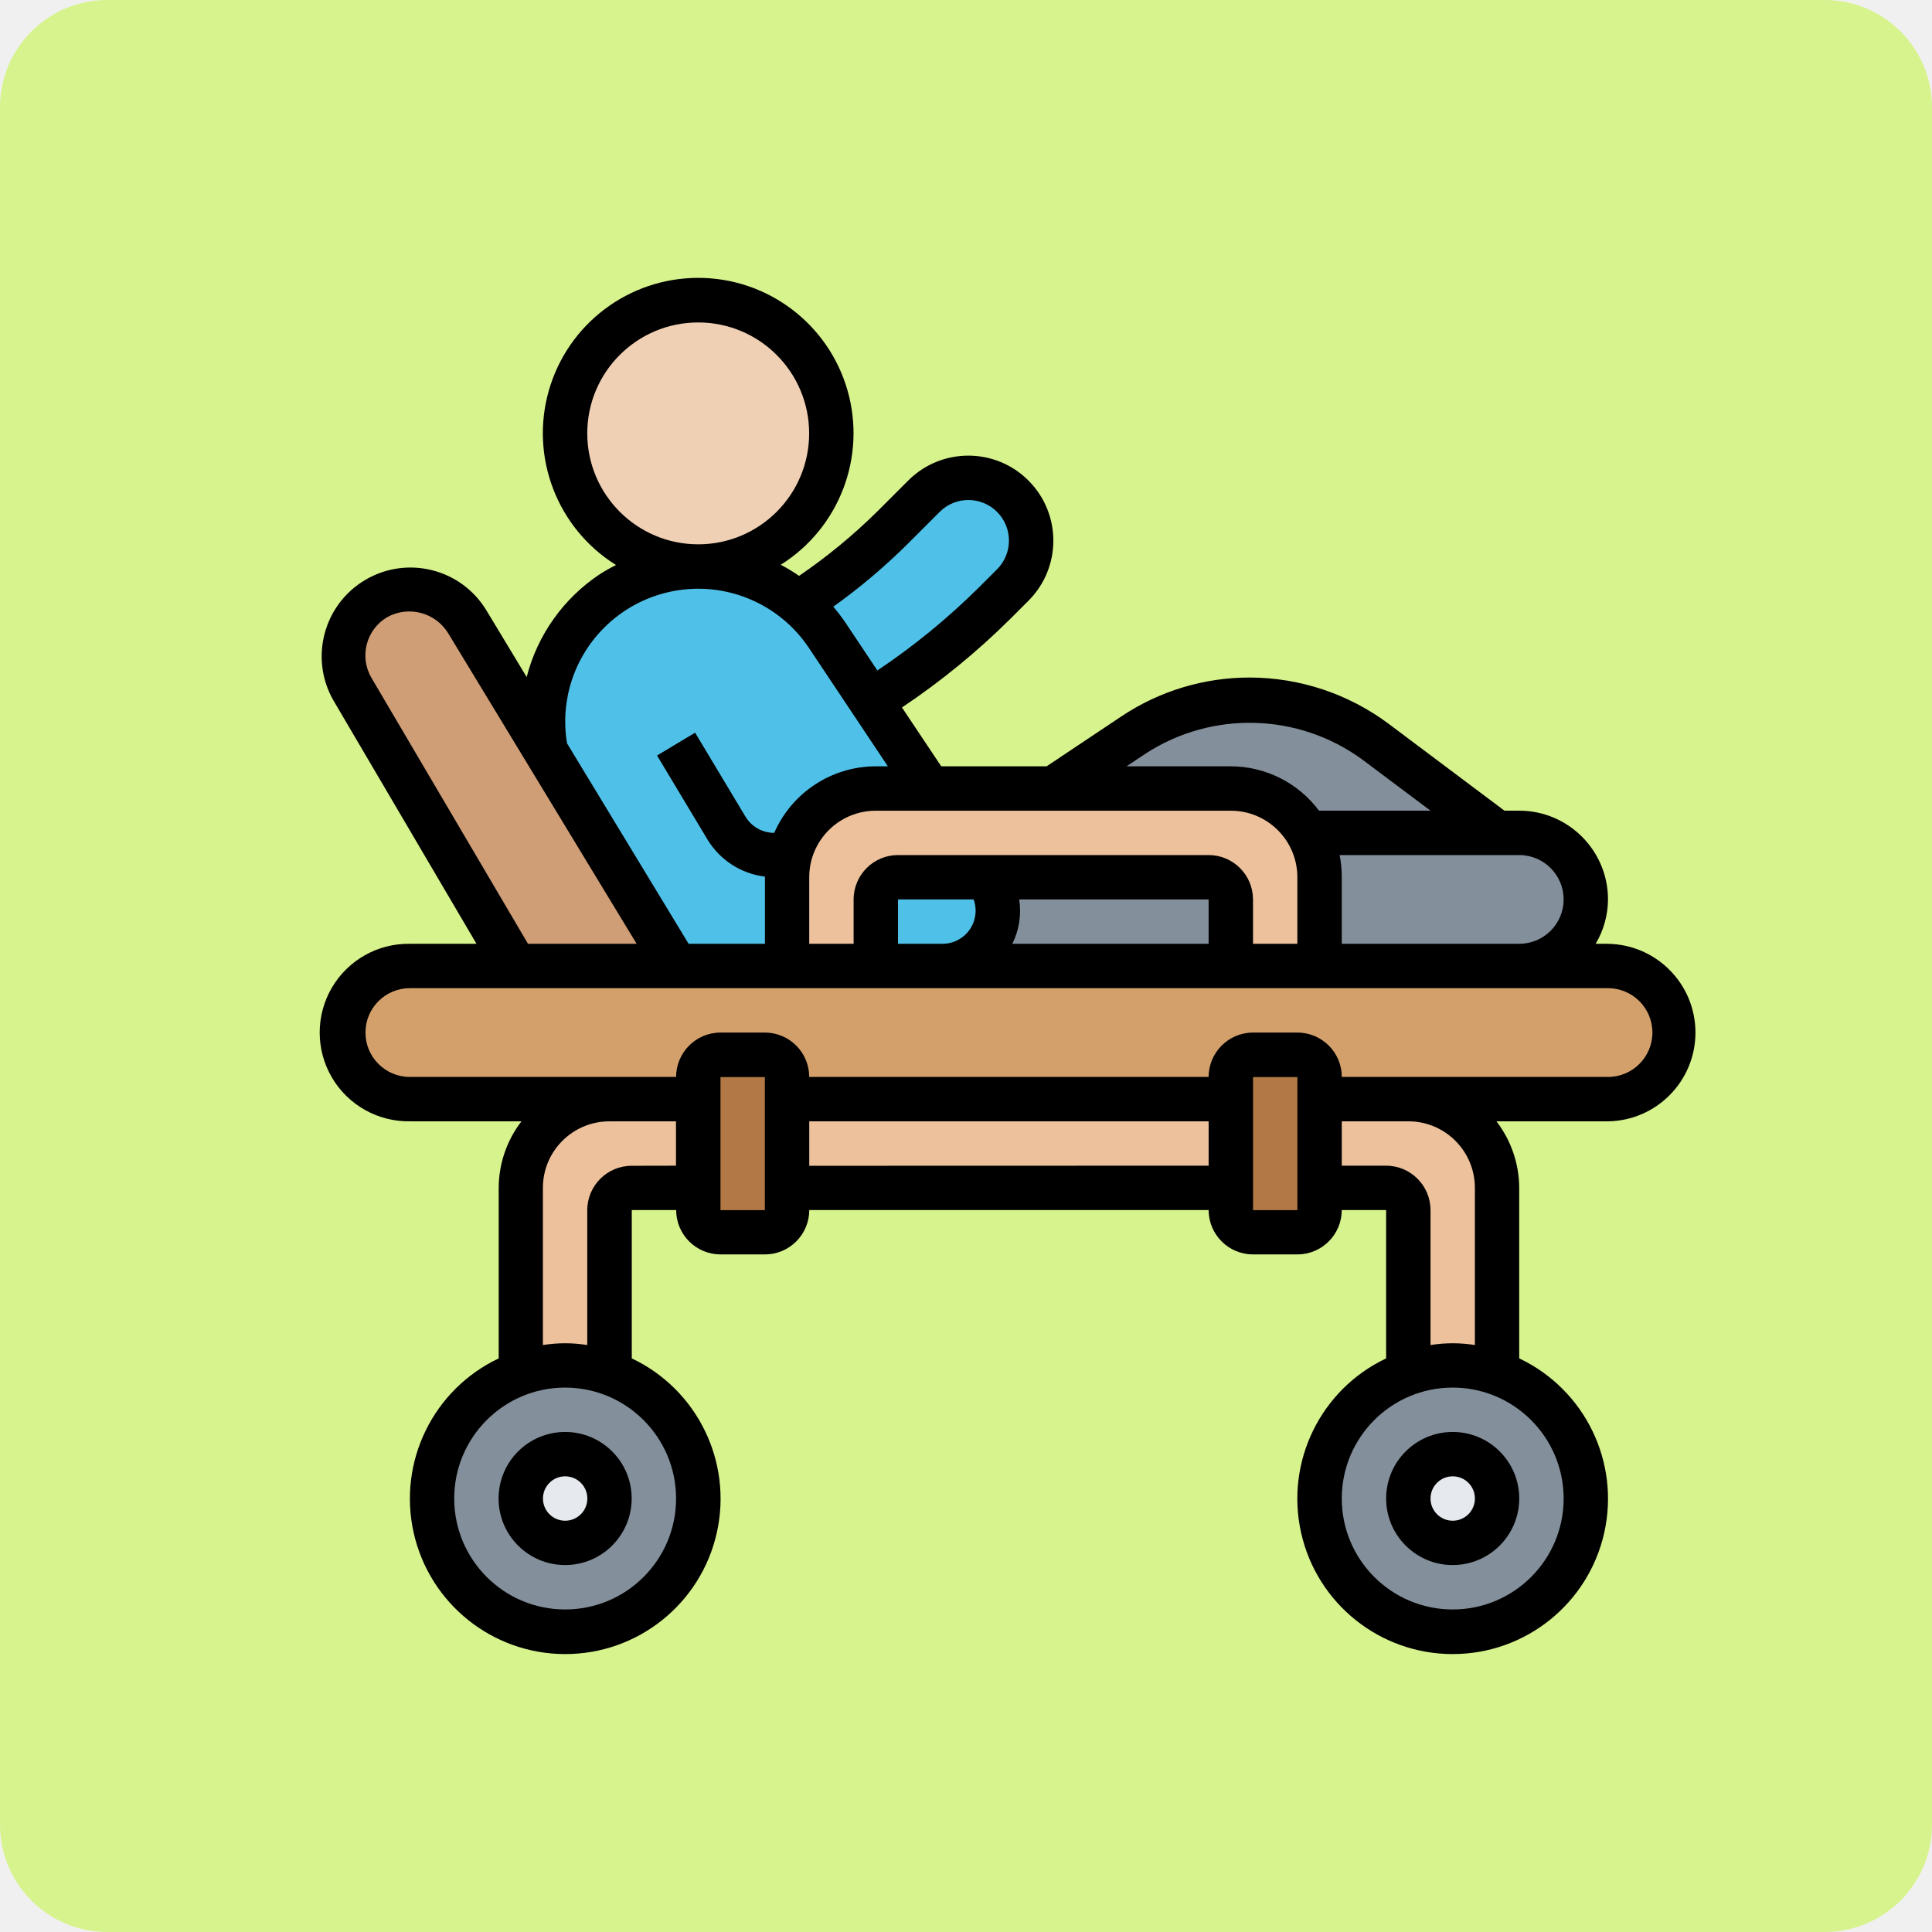
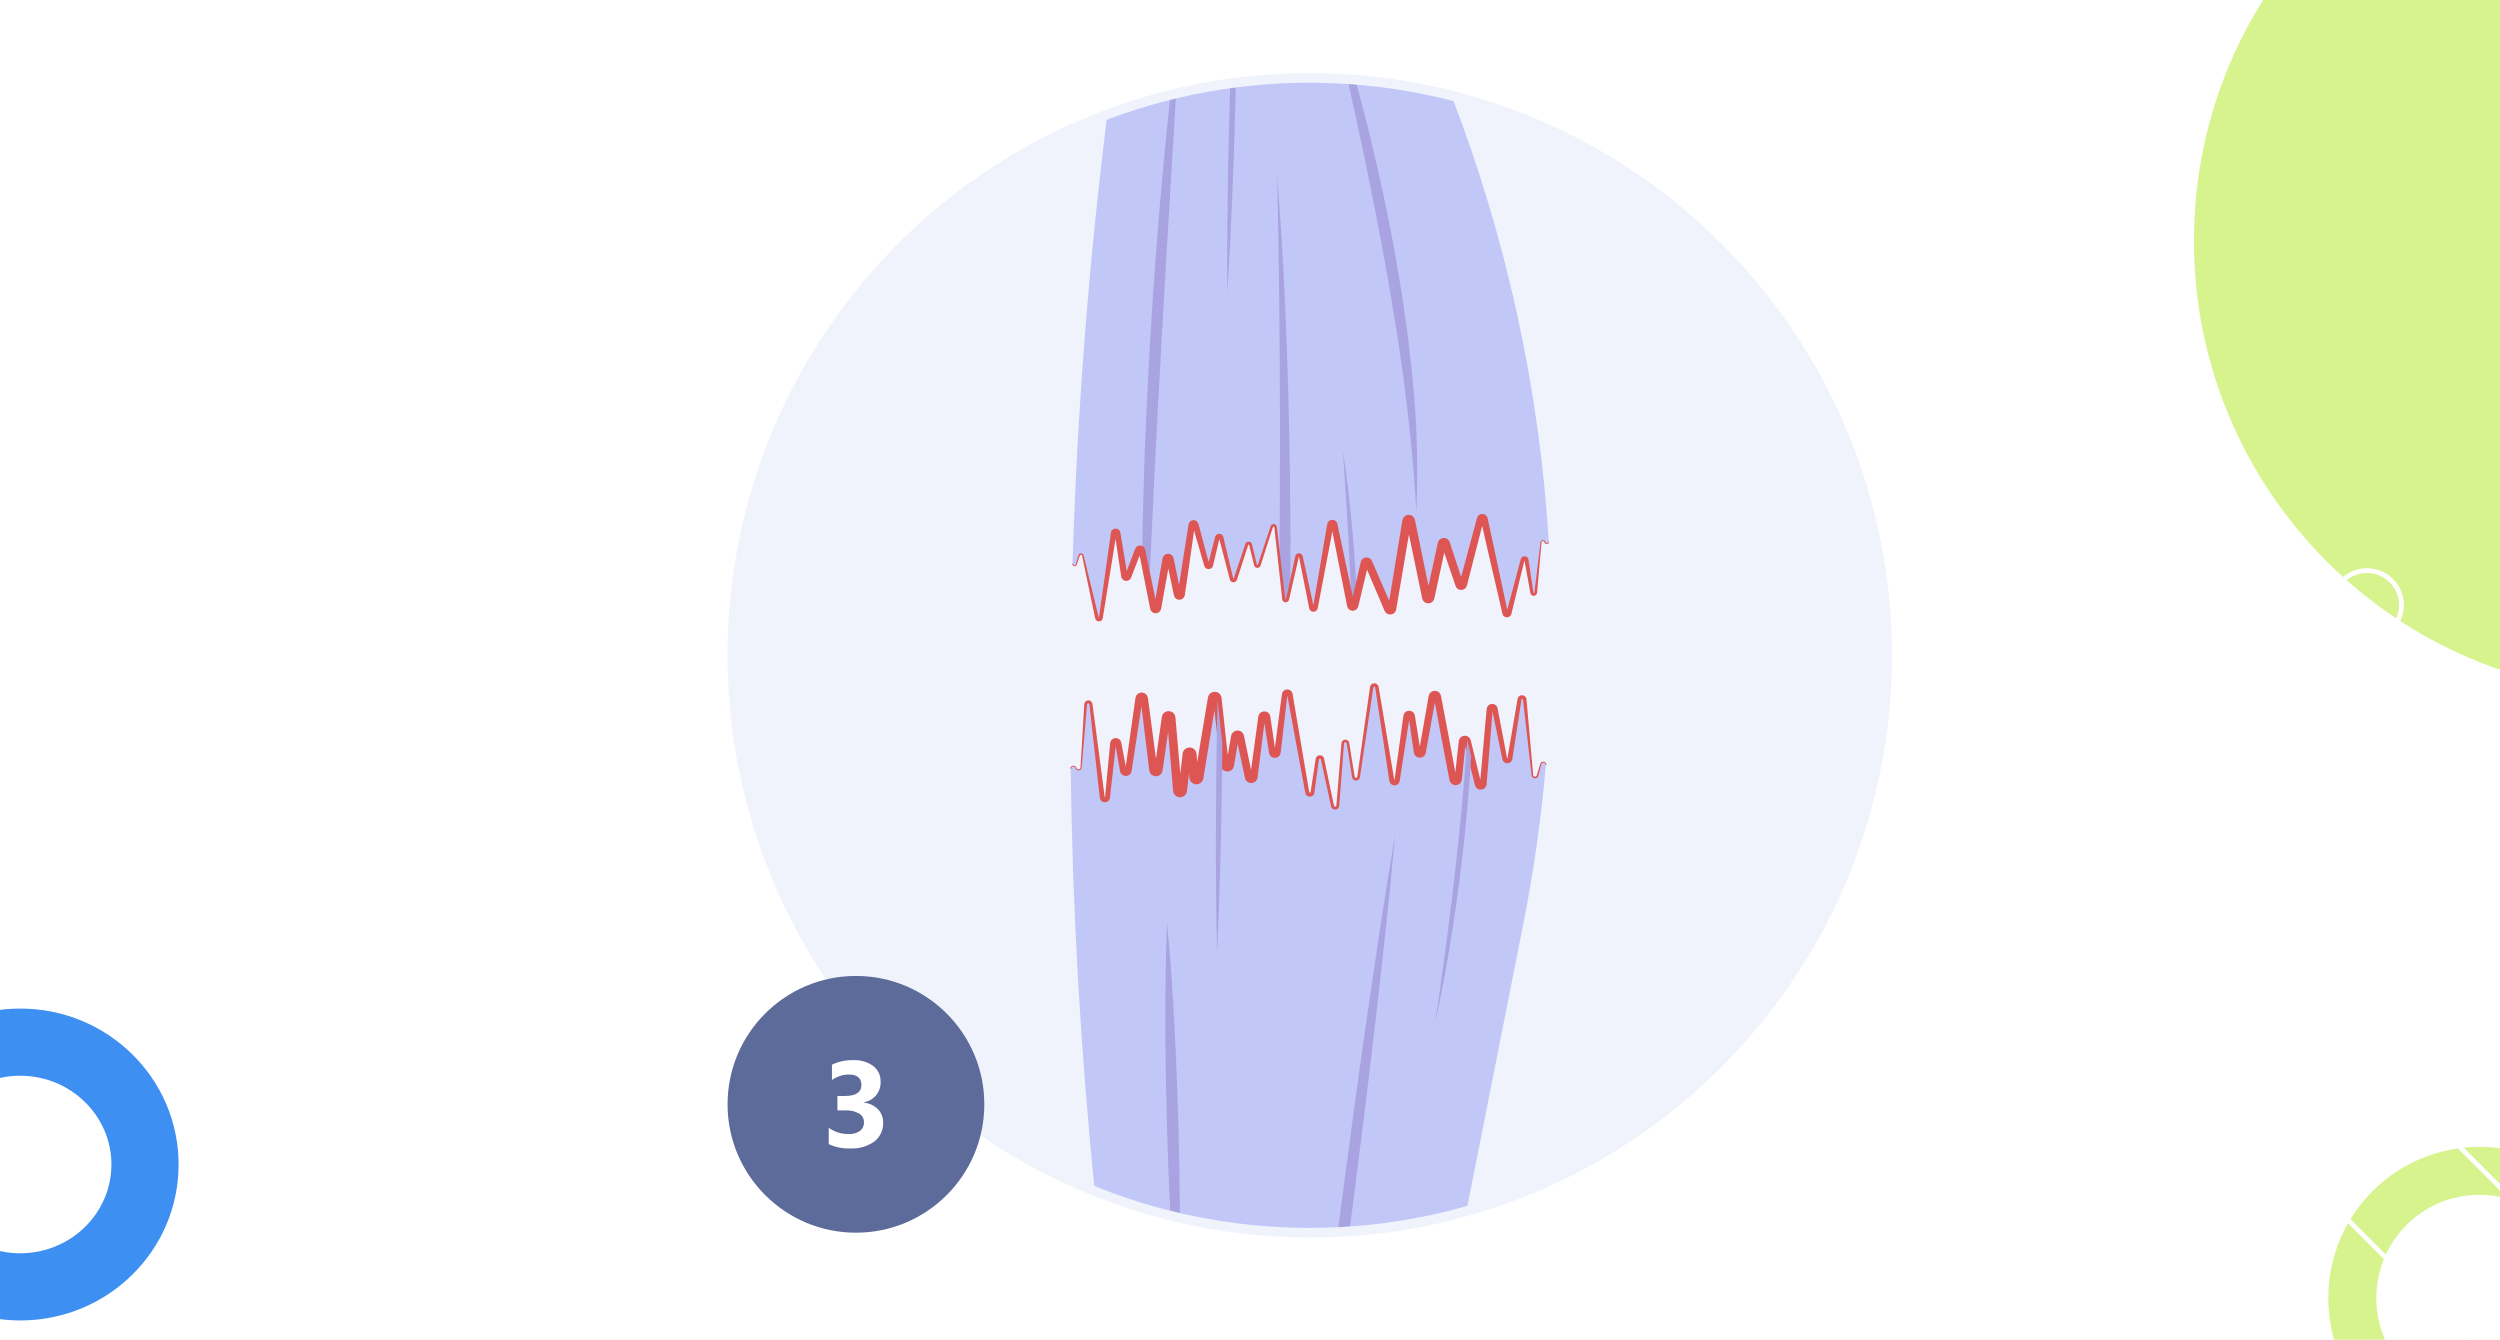
- <svg xmlns="http://www.w3.org/2000/svg" width="90" height="90" viewBox="0 0 90 90">
-   <g id="_16" data-name="16" transform="translate(-598.051 -940)">
-     <g id="Grupo_1103457" data-name="Grupo 1103457" transform="translate(-420.949 -5824)">
-       <rect id="Rectángulo_401800" data-name="Rectángulo 401800" width="90" height="90" rx="5" transform="translate(1019 6764)" fill="#d7f38d" />
-     </g>
-     <g id="stretcher_2167146" transform="translate(612.008 951.957)">
-       <g id="Grupo_1103469" data-name="Grupo 1103469" transform="translate(29.942 20.639)">
-         <path id="Trazado_883942" data-name="Trazado 883942" d="M54.673,26.2H45.846a4.114,4.114,0,0,0-3.576-2.067H34l3.742-2.5A9.75,9.75,0,0,1,49,21.954Z" transform="translate(-28.832 -20)" fill="#838f9b" />
-         <path id="Trazado_883943" data-name="Trazado 883943" d="M31.584,29.55A2.611,2.611,0,0,0,31.067,28H41.4a1.037,1.037,0,0,1,1.034,1.034v3.1H29a2.576,2.576,0,0,0,2.584-2.584Z" transform="translate(-29 -19.731)" fill="#838f9b" />
-         <path id="Trazado_883944" data-name="Trazado 883944" d="M57.512,26.91A3.1,3.1,0,0,1,55.321,32.2h-9.3V28.067A4.124,4.124,0,0,0,45.46,26h9.861A3.094,3.094,0,0,1,57.512,26.91Z" transform="translate(-28.446 -19.798)" fill="#838f9b" />
+ <svg xmlns="http://www.w3.org/2000/svg" width="521" height="279.184" viewBox="0 0 521 279.184">
+   <defs>
+     <clipPath id="clip-path">
+       <rect id="Rectángulo_402151" data-name="Rectángulo 402151" width="521" height="279.184" transform="translate(855.414 974.788)" fill="#d2e1f1" stroke="#707070" stroke-width="1" />
+     </clipPath>
+     <clipPath id="clip-path-2">
+       <rect id="Rectángulo_402440" data-name="Rectángulo 402440" width="142.885" height="142.885" fill="none" />
+     </clipPath>
+     <clipPath id="clip-path-3">
+       <rect id="Rectángulo_402442" data-name="Rectángulo 402442" width="16.097" height="16.097" fill="none" />
+     </clipPath>
+     <clipPath id="clip-path-4">
+       <rect id="Rectángulo_404490" data-name="Rectángulo 404490" width="242.663" height="242.663" fill="none" />
+     </clipPath>
+   </defs>
+   <g id="Grupo_1104021" data-name="Grupo 1104021" transform="translate(675.376 11507.163)">
+     <g id="Grupo_1104005" data-name="Grupo 1104005" transform="translate(-1530.79 -12481.951)">
+       <path id="Trazado_884941" data-name="Trazado 884941" d="M0,0H521V279.184H0Z" transform="translate(855.414 974.788)" fill="#fff" />
+       <g id="Enmascarar_grupo_1099693" data-name="Enmascarar grupo 1099693" clip-path="url(#clip-path)">
+         <g id="Elipse_11618" data-name="Elipse 11618" transform="translate(1340.633 1213.788)" fill="none" stroke="#d7f38d" stroke-width="10">
+           <circle cx="31.5" cy="31.5" r="31.5" stroke="none" />
+           <circle cx="31.5" cy="31.5" r="26.5" fill="none" />
+         </g>
+         <circle id="Elipse_11635" data-name="Elipse 11635" cx="94.5" cy="94.5" r="94.5" transform="translate(1312.633 930.472)" fill="#d7f38d" />
+         <g id="Trazado_884972" data-name="Trazado 884972" transform="translate(826.633 1184.972)" fill="none">
+           <path d="M33,0C51.225,0,66,14.551,66,32.5S51.225,65,33,65,0,50.449,0,32.5,14.775,0,33,0Z" stroke="none" />
+           <path d="M 33 14 C 22.523 14 14 22.299 14 32.5 C 14 42.701 22.523 51 33 51 C 43.477 51 52 42.701 52 32.5 C 52 22.299 43.477 14 33 14 M 33 0 C 51.225 0 66 14.551 66 32.5 C 66 50.449 51.225 65 33 65 C 14.775 65 0 50.449 0 32.5 C 0 14.551 14.775 0 33 0 Z" stroke="none" fill="#3e8ff2" />
+         </g>
+         <g id="Grupo_1101113" data-name="Grupo 1101113" transform="translate(1294.747 1159.788)">
+           <g id="Grupo_1101112" data-name="Grupo 1101112" clip-path="url(#clip-path-2)">
+             <path id="Trazado_875944" data-name="Trazado 875944" d="M138.375,138.375h0a13.606,13.606,0,0,1-19.243,0L4.485,23.729A13.608,13.608,0,0,1,23.729,4.485L138.375,119.132A13.606,13.606,0,0,1,138.375,138.375Z" transform="translate(0.012 0.012)" fill="none" stroke="#fff" stroke-miterlimit="10" stroke-width="1" />
+           </g>
+         </g>
+         <g id="Grupo_1101117" data-name="Grupo 1101117" transform="translate(1340.633 1092.862)">
+           <g id="Grupo_1101116" data-name="Grupo 1101116" clip-path="url(#clip-path-3)">
+             <circle id="Elipse_11620" data-name="Elipse 11620" cx="7.207" cy="7.207" r="7.207" transform="translate(0.841 0.842)" fill="none" stroke="#fff" stroke-miterlimit="10" stroke-width="1" />
+           </g>
+         </g>
      </g>
-       <path id="Trazado_883945" data-name="Trazado 883945" d="M31.168,28A2.581,2.581,0,0,1,29.1,32.135H26v-3.1A1.037,1.037,0,0,1,27.034,28Z" transform="translate(0.841 0.908)" fill="#4fc1e9" />
-       <path id="Trazado_883946" data-name="Trazado 883946" d="M33.352,12.925a2.926,2.926,0,0,1-.858,2.067l-.827.827A32.711,32.711,0,0,1,25.9,20.409L23.873,17.36a7.138,7.138,0,0,0-1.333-1.5,27.673,27.673,0,0,0,4.383-3.566l1.437-1.437a2.924,2.924,0,0,1,4.993,2.067Z" transform="translate(0.725 0.303)" fill="#4fc1e9" />
-       <path id="Trazado_883947" data-name="Trazado 883947" d="M22.5,27.437a3.78,3.78,0,0,0-.134,1.034v4.135H17.2L11.114,22.579l-.01-.093a7.022,7.022,0,0,1,.041-2.667,7.153,7.153,0,0,1,3.08-4.61A7.28,7.28,0,0,1,18.236,14a7.191,7.191,0,0,1,4.682,1.726h.01a7.138,7.138,0,0,1,1.333,1.5l2.026,3.049L29,24.336H26.5a4.126,4.126,0,0,0-4,3.1Z" transform="translate(0.336 0.437)" fill="#4fc1e9" />
-       <ellipse id="Elipse_11912" data-name="Elipse 11912" cx="6.5" cy="6" rx="6.5" ry="6" transform="translate(12.043 2.043)" fill="#f0d0b4" />
-       <path id="Trazado_883948" data-name="Trazado 883948" d="M46.807,28.135v4.135H42.673v-3.1a1.037,1.037,0,0,0-1.034-1.034H27.168a1.037,1.037,0,0,0-1.034,1.034v3.1H22V28.135a3.78,3.78,0,0,1,.134-1.034,4.126,4.126,0,0,1,4-3.1H42.673a4.145,4.145,0,0,1,4.135,4.135Z" transform="translate(0.707 0.774)" fill="#ecc19c" />
-       <path id="Trazado_883949" data-name="Trazado 883949" d="M63.109,32.91A3.1,3.1,0,0,1,60.918,38.2H47.48V37.168a1.037,1.037,0,0,0-1.034-1.034H44.379a1.037,1.037,0,0,0-1.034,1.034V38.2H22.673V37.168a1.037,1.037,0,0,0-1.034-1.034H19.572a1.037,1.037,0,0,0-1.034,1.034V38.2H5.1a3.1,3.1,0,0,1,0-6.2H60.918A3.093,3.093,0,0,1,63.109,32.91Z" transform="translate(0.034 1.043)" fill="#d3a06c" />
-       <path id="Trazado_883950" data-name="Trazado 883950" d="M11.416,22.546,17.5,32.572H10.011l-7.587-12.9A3.1,3.1,0,1,1,7.768,16.53Z" transform="translate(0.034 0.471)" fill="#cf9e76" />
-       <path id="Trazado_883951" data-name="Trazado 883951" d="M22.135,42.2v1.034A1.037,1.037,0,0,1,21.1,44.269H19.034A1.037,1.037,0,0,1,18,43.236v-6.2A1.037,1.037,0,0,1,19.034,36H21.1a1.037,1.037,0,0,1,1.034,1.034V42.2Z" transform="translate(0.572 1.178)" fill="#b27946" />
-       <path id="Trazado_883952" data-name="Trazado 883952" d="M46.135,42.2v1.034A1.037,1.037,0,0,1,45.1,44.269H43.034A1.037,1.037,0,0,1,42,43.236v-6.2A1.037,1.037,0,0,1,43.034,36H45.1a1.037,1.037,0,0,1,1.034,1.034V42.2Z" transform="translate(1.379 1.178)" fill="#b27946" />
-       <path id="Trazado_883953" data-name="Trazado 883953" d="M22,38H42.673v4.135H22Z" transform="translate(0.707 1.245)" fill="#ecc19c" />
-       <path id="Trazado_883954" data-name="Trazado 883954" d="M18.269,38v4.135h-3.1a1.037,1.037,0,0,0-1.034,1.034v7.6a6.087,6.087,0,0,0-4.135,0V42.135A4.133,4.133,0,0,1,14.135,38Z" transform="translate(0.303 1.245)" fill="#ecc19c" />
-       <path id="Trazado_883955" data-name="Trazado 883955" d="M54.269,42.135v8.631a6.087,6.087,0,0,0-4.135,0v-7.6A1.037,1.037,0,0,0,49.1,42.135H46V38h4.135A4.133,4.133,0,0,1,54.269,42.135Z" transform="translate(1.514 1.245)" fill="#ecc19c" />
-       <path id="Trazado_883956" data-name="Trazado 883956" d="M14.269,50.362a6.2,6.2,0,1,1-4.135,0,6.087,6.087,0,0,1,4.135,0Z" transform="translate(0.168 1.649)" fill="#838f9b" />
-       <path id="Trazado_883957" data-name="Trazado 883957" d="M54.269,50.362a6.2,6.2,0,1,1-4.135,0,6.087,6.087,0,0,1,4.135,0Z" transform="translate(1.514 1.649)" fill="#838f9b" />
-       <circle id="Elipse_11913" data-name="Elipse 11913" cx="2" cy="2" r="2" transform="translate(10.043 56.043)" fill="#e6e9ed" />
-       <circle id="Elipse_11914" data-name="Elipse 11914" cx="2" cy="2" r="2" transform="translate(52.043 56.043)" fill="#e6e9ed" />
-       <path id="Trazado_883958" data-name="Trazado 883958" d="M60.951,32.009h-.576a4.092,4.092,0,0,0,.575-2.067,4.139,4.139,0,0,0-4.135-4.135h-.689l-5.393-4.045a10.851,10.851,0,0,0-6.472-2.157,10.735,10.735,0,0,0-5.981,1.811L34.8,23.74H29.889L28.06,21a34.058,34.058,0,0,0,5.066-4.146l.826-.826a3.957,3.957,0,0,0-5.6-5.6l-1.441,1.441a26.376,26.376,0,0,1-3.643,3,8.151,8.151,0,0,0-.854-.517,7.236,7.236,0,1,0-7.674.012,8.085,8.085,0,0,0-.754.426,8.206,8.206,0,0,0-3.409,4.792L8.7,16.474a4.135,4.135,0,0,0-7.128,4.192L8.24,32.009H5.135a4.135,4.135,0,1,0,0,8.269h5.2a5.115,5.115,0,0,0-1.061,3.1v7.944a7.236,7.236,0,1,0,6.2,0v-6.91h2.067a2.069,2.069,0,0,0,2.067,2.067h2.067a2.069,2.069,0,0,0,2.067-2.067H42.346a2.069,2.069,0,0,0,2.067,2.067H46.48a2.069,2.069,0,0,0,2.067-2.067h2.067v6.91a7.236,7.236,0,1,0,6.2,0V43.379a5.115,5.115,0,0,0-1.061-3.1h5.2a4.135,4.135,0,0,0,0-8.269Zm-2.068-2.067a2.069,2.069,0,0,1-2.067,2.067H48.548v-3.1a5.163,5.163,0,0,0-.1-1.034h8.373A2.069,2.069,0,0,1,58.883,29.942Zm-27.484,0a1.543,1.543,0,0,1-1.458,2.067H27.875V29.942Zm2.118,0h8.828v2.067H33.2a3.432,3.432,0,0,0,.321-2.067Zm8.828-2.067H27.875a2.069,2.069,0,0,0-2.067,2.067v2.067H23.74v-3.1a3.1,3.1,0,0,1,3.1-3.1H43.379a3.1,3.1,0,0,1,3.1,3.1v3.1H44.413V29.942A2.069,2.069,0,0,0,42.346,27.875Zm-2.917-4.738a8.9,8.9,0,0,1,10.065.28l3.189,2.391H47.488A5.147,5.147,0,0,0,43.38,23.74H38.524ZM28.376,13.33l1.441-1.441a1.89,1.89,0,0,1,2.673,2.673l-.826.826a31.888,31.888,0,0,1-4.75,3.888l-1.46-2.189a8.213,8.213,0,0,0-.593-.781A28.237,28.237,0,0,0,28.376,13.33ZM13.4,8.236A5.168,5.168,0,1,1,18.571,13.4,5.174,5.174,0,0,1,13.4,8.236Zm-.911,12.221a6.2,6.2,0,0,1,11.242-2.223l3.672,5.507h-.564a5.171,5.171,0,0,0-4.73,3.1H22.1a1.557,1.557,0,0,1-1.329-.754l-2.347-3.913-1.773,1.064L19,27.151a3.642,3.642,0,0,0,2.677,1.728c0,.01,0,.02,0,.029v3.1H18.121l-5.665-9.34a6.152,6.152,0,0,1,.036-2.213Zm-9.142-.837a2.069,2.069,0,0,1,.736-2.829,2.125,2.125,0,0,1,2.835.746L15.7,32.009H10.639ZM17.538,57.85a5.168,5.168,0,1,1-5.168-5.168A5.174,5.174,0,0,1,17.538,57.85Zm-2.067-15.5A2.069,2.069,0,0,0,13.4,44.413V50.7a6.5,6.5,0,0,0-2.067,0V43.379a3.1,3.1,0,0,1,3.1-3.1h3.1v2.067Zm4.135,2.067v-6.2h2.067l0,6.2Zm4.135-2.067V40.278H42.346v2.067Zm20.673,2.067v-6.2H46.48l0,6.2ZM58.884,57.85a5.168,5.168,0,1,1-5.168-5.168A5.174,5.174,0,0,1,58.884,57.85ZM54.749,43.379V50.7a6.5,6.5,0,0,0-2.067,0V44.413a2.069,2.069,0,0,0-2.067-2.067H48.548V40.278h3.1A3.1,3.1,0,0,1,54.749,43.379Zm6.2-5.168h-12.4a2.069,2.069,0,0,0-2.067-2.067H44.413a2.069,2.069,0,0,0-2.067,2.067H23.74a2.069,2.069,0,0,0-2.067-2.067H19.606a2.069,2.069,0,0,0-2.067,2.067H5.135a2.067,2.067,0,1,1,0-4.135H60.951a2.067,2.067,0,0,1,0,4.135Z" />
-       <path id="Trazado_883959" data-name="Trazado 883959" d="M49,56.1A3.1,3.1,0,1,0,52.1,53,3.1,3.1,0,0,0,49,56.1Zm4.135,0A1.034,1.034,0,1,1,52.1,55.067,1.034,1.034,0,0,1,53.135,56.1Z" transform="translate(1.615 1.749)" />
-       <path id="Trazado_883960" data-name="Trazado 883960" d="M9,56.1A3.1,3.1,0,1,0,12.1,53,3.1,3.1,0,0,0,9,56.1Zm4.135,0A1.034,1.034,0,1,1,12.1,55.067,1.034,1.034,0,0,1,13.135,56.1Z" transform="translate(0.269 1.749)" />
+       <g id="Grupo_1104007" data-name="Grupo 1104007" transform="translate(1007.038 990.021)">
+         <g id="Grupo_1104007-2" data-name="Grupo 1104007" clip-path="url(#clip-path-4)">
+           <path id="Trazado_884990" data-name="Trazado 884990" d="M243.8,123.472A120.329,120.329,0,1,1,123.471,3.143,120.329,120.329,0,0,1,243.8,123.472" transform="translate(-2.139 -2.14)" fill="#f1f3fc" />
+           <path id="Trazado_884991" data-name="Trazado 884991" d="M232.571,10.755q-5.835,46.653-7.247,93.625a.411.411,0,0,0,.8.131l.562-1.849a.409.409,0,0,1,.79.029l2.942,13a.409.409,0,0,0,.8-.029L233.9,97.978a.409.409,0,0,1,.809,0l1.413,8.973a.409.409,0,0,0,.786.082l2.1-5.5a.409.409,0,0,1,.783.065l2.446,12.041a.409.409,0,0,0,.8-.01l1.8-10.212a.409.409,0,0,1,.8-.011l1.53,7.421a.409.409,0,0,0,.805-.022l2.167-14.511a.409.409,0,0,1,.8-.049l2.344,8.419a.409.409,0,0,0,.791-.012l1.417-5.746a.409.409,0,0,1,.794,0l2.17,8.679a.409.409,0,0,0,.786.029l2.385-7.243a.409.409,0,0,1,.787.032l1.023,4.239a.409.409,0,0,0,.787.031l2.609-8a.409.409,0,0,1,.8.08l1.7,14.994a.409.409,0,0,0,.806.042l1.969-8.863a.409.409,0,0,1,.8.005l2.218,10.643a.409.409,0,0,0,.8-.011l3.132-17.321a.409.409,0,0,1,.8-.009l3.448,16.847a.409.409,0,0,0,.8.011l2.082-8.871a.409.409,0,0,1,.774-.068l4.178,9.715a.409.409,0,0,0,.779-.094l3.051-18.3a.409.409,0,0,1,.8-.015l3.293,15.977a.409.409,0,0,0,.8,0l2.429-11.213a.409.409,0,0,1,.788-.043l2.855,8.567a.409.409,0,0,0,.784-.026l3.591-13.664a.409.409,0,0,1,.8.015l4.36,19.619a.409.409,0,0,0,.8.013l2.854-11.141a.409.409,0,0,1,.8.035l1.13,6.849a.409.409,0,0,0,.81-.024l1.095-10.5a.409.409,0,0,1,.807-.042.41.41,0,0,0,.811-.109A312.135,312.135,0,0,0,304.289,6.8a120.872,120.872,0,0,0-71.718,3.956" transform="translate(-153.428 -2.14)" fill="#c1c8f8" />
+           <path id="Trazado_884992" data-name="Trazado 884992" d="M322.106,416.107l-.679,2.39a.552.552,0,0,1-1.079-.1l-1.593-15.758a.552.552,0,0,0-1.094-.032l-1.994,12.349a.552.552,0,0,1-1.086.019l-2.044-10.367a.552.552,0,0,0-1.091.06l-1.325,15.568a.552.552,0,0,1-1.085.085l-2.212-8.991a.552.552,0,0,0-1.084.073l-.843,7.845a.552.552,0,0,1-1.091.043l-3.241-17.256a.552.552,0,0,0-1.086.006l-2.043,11.549a.552.552,0,0,1-1.088-.013l-1.129-7.46a.551.551,0,0,0-1.091,0l-1.973,13.414a.551.551,0,0,1-1.09.007l-3.11-19.459a.552.552,0,0,0-1.091.008l-2.721,18.7a.552.552,0,0,1-1.091.008l-1.128-7.049a.552.552,0,0,0-1.095.043L279.8,424.783a.552.552,0,0,1-1.09.071l-2.088-9.791a.552.552,0,0,0-1.086.036l-1.006,6.915a.552.552,0,0,1-1.089.017l-3.617-20.438a.552.552,0,0,0-1.091.029l-1.486,12.036a.552.552,0,0,1-1.093.015l-1.117-7.346a.552.552,0,0,0-1.092.011l-1.624,12.447a.552.552,0,0,1-1.087.042l-1.774-8.447a.552.552,0,0,0-1.084.019l-1.032,5.962a.552.552,0,0,1-1.092-.033L254.7,402.435a.552.552,0,0,0-1.092-.028l-2.716,16.533a.552.552,0,0,1-1.094-.05l-.341-4.81a.552.552,0,0,0-1.1-.025l-.876,7.593a.552.552,0,0,1-1.1-.016l-1.3-15.168a.552.552,0,0,0-1.1-.03l-1.536,10.886a.551.551,0,0,1-1.093-.008l-1.886-14.855a.552.552,0,0,0-1.093-.011l-2.2,14.992a.552.552,0,0,1-1.089.017l-1.018-5.679a.552.552,0,0,0-1.092.041l-1.158,11.241a.552.552,0,0,1-1.1.01l-2.361-19.437a.552.552,0,0,0-1.1.027l-.95,13.158a.552.552,0,0,1-1.079.118.553.553,0,0,0-1.083.165q.561,44.084,5.024,88.054a120.844,120.844,0,0,0,77.442,4.13l11.81-59.6a311.878,311.878,0,0,0,4.755-33.385.552.552,0,0,0-1.08-.2" transform="translate(-152.633 -272.112)" fill="#c1c8f8" />
+           <path id="Trazado_884993" data-name="Trazado 884993" d="M322.435,414.852a.644.644,0,0,0-.492.22.735.735,0,0,0-.131.242l-.069.224-.537,1.779c-.045.141-.089.313-.134.428a.356.356,0,0,1-.231.215.379.379,0,0,1-.5-.277l-.164-1.829-.656-7.4-.328-3.7-.164-1.851-.082-.926-.01-.115c-.009-.06-.021-.122-.034-.183a.92.92,0,0,0-.885-.662.952.952,0,0,0-.71.3,1.165,1.165,0,0,0-.256.628l-.16.915-.312,1.832-.622,3.664-.622,3.665-.311,1.832c-.077.438-.045.272-.08.314a.058.058,0,0,1-.047-.008s0,0,0,0,0-.014-.013-.055l-1.38-7.3-.345-1.826-.173-.913a2.589,2.589,0,0,0-.152-.591,1.13,1.13,0,0,0-.738-.612,1.2,1.2,0,0,0-.915.134,1.149,1.149,0,0,0-.525.8c-.015.092-.015.116-.019.156l-.011.116-.021.231-.043.463-.172,1.85-.664,7.4-.327,3.7-.081.914-1.662-6.853-.219-.9-.109-.451a1.266,1.266,0,0,0-.636-.824,1.287,1.287,0,0,0-1.018-.076,1.243,1.243,0,0,0-.765.732,2.66,2.66,0,0,0-.116.64l-.051.462-.409,3.694-.2,1.847-.021.189-.2-1.088c-.888-4.875-1.819-9.743-2.748-14.61l-.043-.228a1.38,1.38,0,0,0-.2-.491,1.3,1.3,0,0,0-.922-.565,1.318,1.318,0,0,0-1.014.3,1.252,1.252,0,0,0-.336.449,1.622,1.622,0,0,0-.114.4l-.319,1.831-.638,3.662-.638,3.661-.228,1.308-.1-.629-.293-1.835-.586-3.67a2.648,2.648,0,0,0-.143-.621,1.185,1.185,0,0,0-.763-.661,1.235,1.235,0,0,0-.961.12,1.2,1.2,0,0,0-.565.818l-.261,1.865-.511,3.682-1.021,7.363-.064.46-.016.11s0,.008,0,.011l-.026,0s0,0,0,0-.008-.02-.015-.067l-.019-.115-.077-.458-.154-.916-.618-3.665-1.235-7.33-.618-3.665-.309-1.833-.154-.916-.077-.458a.906.906,0,0,0-1.7-.3,1.068,1.068,0,0,0-.1.332l-.033.23-.065.46-.261,1.84-.523,3.68L284.4,412.9l-.523,3.68-.131.92-.065.46a.3.3,0,0,1-.1.219.288.288,0,0,1-.4-.062.408.408,0,0,1-.041-.118l-.037-.229-.075-.459-.6-3.668-.293-1.835c-.054-.319-.083-.584-.158-.946a.783.783,0,0,0-.434-.514.863.863,0,0,0-.66-.017.8.8,0,0,0-.465.493,2.746,2.746,0,0,0-.068.522l-.076.926-.152,1.852-.3,3.7-.3,3.7-.152,1.852-.038.463c-.013.186-.022.24-.059.293a.266.266,0,0,1-.37.037.259.259,0,0,1-.056-.079.4.4,0,0,0-.017-.056l-.024-.113-.1-.455-.192-.909-.383-1.818-.766-3.637-.376-1.82-.188-.91a1.058,1.058,0,0,0-.272-.593.905.905,0,0,0-.688-.254.9.9,0,0,0-.656.338.873.873,0,0,0-.162.34c-.033.139-.029.171-.046.261l-.14.919-.28,1.837-.56,3.674a2.654,2.654,0,0,1-.063.353.113.113,0,0,1-.083.068.167.167,0,0,1-.13-.016.127.127,0,0,1-.057-.094l-.311-1.824-1.245-7.328-1.238-7.33-.619-3.665-.039-.229c-.009-.047-.007-.058-.025-.133a1.192,1.192,0,0,0-.066-.214,1.105,1.105,0,0,0-.692-.624,1.177,1.177,0,0,0-.9.095,1.118,1.118,0,0,0-.542.757l-.252,1.882-.968,7.37-.237,1.843-.022.171-.038-.256-.27-1.839-.539-3.677-.067-.46-.034-.23a1.481,1.481,0,0,0-.037-.184,1.048,1.048,0,0,0-.088-.243,1.23,1.23,0,0,0-.818-.662,1.282,1.282,0,0,0-1,.159,1.261,1.261,0,0,0-.566.878l-.065.474-.125.921-1,7.366-.318,2.349-.158-.763-.753-3.639-.377-1.82-.195-.93a1.365,1.365,0,0,0-.686-.892,1.407,1.407,0,0,0-1.092-.083,1.364,1.364,0,0,0-.822.79,1.847,1.847,0,0,0-.074.262l-.021.118-.04.229-.161.915-.322,1.83-.158.893-.1-.917-.4-3.695-.4-3.695-.2-1.847-.1-.924-.05-.462-.025-.231-.012-.116a2.436,2.436,0,0,0-.049-.254,1.406,1.406,0,0,0-.781-.908,1.451,1.451,0,0,0-1.141-.023,1.4,1.4,0,0,0-.818.876,2.2,2.2,0,0,0-.059.242l-.019.115-.039.229-.306,1.833-.613,3.665-1.22,7.332-.045.277-.087-1.205-.034-.464a1.757,1.757,0,0,0-.025-.206,1.206,1.206,0,0,0-.078-.285,1.4,1.4,0,0,0-.355-.527,1.465,1.465,0,0,0-1.112-.385,1.434,1.434,0,0,0-1.058.573,1.41,1.41,0,0,0-.251.555,1.814,1.814,0,0,0-.035.208l-.013.115-.052.462-.106.923-.211,1.846-.09.786-.483-5.555-.322-3.7-.16-1.851-.041-.463-.01-.116a1.654,1.654,0,0,0-.026-.2,1.372,1.372,0,0,0-.224-.552,1.407,1.407,0,0,0-1.013-.6,1.43,1.43,0,0,0-1.106.336,1.353,1.353,0,0,0-.365.5,1.22,1.22,0,0,0-.087.273,1.583,1.583,0,0,0-.032.179l-.064.46-.129.92-.258,1.84-.515,3.681-.238,1.73-.932-7.044-.488-3.684-.244-1.842a1.692,1.692,0,0,0-.1-.412,1.253,1.253,0,0,0-.321-.468,1.313,1.313,0,0,0-1.008-.342,1.289,1.289,0,0,0-.946.524,1.257,1.257,0,0,0-.22.5,1.532,1.532,0,0,0-.03.167l-.016.115-1.99,14.079-.238-1.288L234.5,410.9a1.172,1.172,0,0,0-.556-.8,1.19,1.19,0,0,0-.938-.112,1.138,1.138,0,0,0-.735.64,1.03,1.03,0,0,0-.073.23,1.592,1.592,0,0,0-.028.183l-.022.231-.174,1.85-.349,3.7-.349,3.7-.166,1.743c-.006.011.007,0,0,.007s-.044.007-.053,0,0,.011-.012-.01,0,0-.009-.038l-.015-.115-.03-.23-.96-7.371-.968-7.37-.494-3.684-.062-.461a1.15,1.15,0,0,0-.2-.587.868.868,0,0,0-1.274-.086.9.9,0,0,0-.253.613l-.028.464-.055.928-.443,7.42-.221,3.71-.028.464a.552.552,0,0,1-.1.369.448.448,0,0,1-.651.039.406.406,0,0,1-.1-.156,1.026,1.026,0,0,0-.116-.233.62.62,0,0,0-.47-.254.643.643,0,0,0-.7.654l.174,0a.455.455,0,0,1,.51-.456.415.415,0,0,1,.316.179.807.807,0,0,1,.084.185.615.615,0,0,0,.142.236.678.678,0,0,0,1-.039.8.8,0,0,0,.162-.5l.039-.463.314-3.7.629-7.407.079-.926.039-.463a.3.3,0,0,1,.083-.226.269.269,0,0,1,.375.03c.035.051.044.1.063.29l.05.462.4,3.7.824,7.388.832,7.387.026.231.013.115a1.9,1.9,0,0,0,.037.19,1.021,1.021,0,0,0,.572.67,1.091,1.091,0,0,0,.85.02,1.047,1.047,0,0,0,.61-.649,1.659,1.659,0,0,0,.046-.208l.015-.125.026-.231.052-.462.1-.923.413-3.694.413-3.694.18-1.609.542,3.151.318,1.831.02.114c.01.049.005.051.03.149a1.2,1.2,0,0,0,1.1.938,1.22,1.22,0,0,0,.938-.33,1.179,1.179,0,0,0,.293-.437,1.359,1.359,0,0,0,.066-.237l.022-.133,2.033-13.362.049.4.449,3.689.9,7.379.225,1.845a1.411,1.411,0,0,0,.542.969,1.426,1.426,0,0,0,1.094.261,1.4,1.4,0,0,0,.963-.661,1.545,1.545,0,0,0,.182-.529l.033-.23.533-3.679.524-3.679.063-.44.281,3.324.626,7.407.078.926.039.463.01.115a1.612,1.612,0,0,0,.023.183,1.39,1.39,0,0,0,.213.56,1.427,1.427,0,0,0,1.016.635,1.473,1.473,0,0,0,1.123-.314,1.426,1.426,0,0,0,.384-.5,1.284,1.284,0,0,0,.1-.28,2.007,2.007,0,0,0,.037-.216l.054-.461.384-3.289.028.41.033.464.008.116a2.672,2.672,0,0,0,.043.272,1.464,1.464,0,0,0,2.8.129,2.555,2.555,0,0,0,.068-.266l.019-.115.076-.458.152-.917.3-1.833,1.189-7.337.564-3.5.561,4.9.424,3.692.212,1.846.106.923a1.605,1.605,0,0,0,.319.874,1.405,1.405,0,0,0,2.078.086,1.38,1.38,0,0,0,.309-.5,2.349,2.349,0,0,0,.062-.245l.019-.115.156-.916.311-1.832.295-1.735.291,1.364.775,3.635.387,1.818.048.227a1.813,1.813,0,0,0,.05.19,1.154,1.154,0,0,0,.109.252,1.307,1.307,0,0,0,.905.646,1.33,1.33,0,0,0,1.582-1.159l.463-3.688.923-7.376.028-.224.514,3.267.289,1.836.145.918.018.115a1.59,1.59,0,0,0,.034.172,1.166,1.166,0,0,0,.22.46,1.2,1.2,0,0,0,.893.46,1.214,1.214,0,0,0,.928-.345,1.164,1.164,0,0,0,.282-.44,1.292,1.292,0,0,0,.061-.235c.016-.087.012-.09.019-.139l.109-.923.218-1.846.854-7.384.195-1.668.034.186.677,3.655,1.353,7.309,1.346,7.31.339,1.836a.952.952,0,0,0,.458.643.98.98,0,0,0,.767.083.926.926,0,0,0,.589-.527,2.4,2.4,0,0,0,.113-.556l.51-3.682.255-1.841.127-.92c.01-.062.023-.186.031-.2a.172.172,0,0,1,.032-.076.2.2,0,0,1,.145-.074.214.214,0,0,1,.16.051c.041.045.048.054.088.245l.2.907.4,1.815.784,3.633.392,1.816.2.908.1.454.025.114c.016.056.032.111.052.165a.855.855,0,0,0,1.484.154,1.108,1.108,0,0,0,.165-.594l.036-.463.142-1.853.286-3.705.285-3.706.143-1.853.071-.927a3.143,3.143,0,0,1,.041-.4.257.257,0,0,1,.15-.161.282.282,0,0,1,.387.176c.049.243.1.594.149.886l.294,1.835.575,3.672.071.459.036.229a.955.955,0,0,0,.112.318.845.845,0,0,0,1.225.22.867.867,0,0,0,.316-.583l.068-.459.137-.919.548-3.676,1.1-7.352.548-3.676.274-1.838.068-.459.034-.23a.352.352,0,0,1,.032-.112.211.211,0,0,1,.293-.056c.042.031.061.056.075.147l.069.459.139.919.278,1.838.555,3.675,1.11,7.35.555,3.675.139.919.07.459.018.115a1.2,1.2,0,0,0,.032.16,1.037,1.037,0,0,0,.2.406,1.1,1.1,0,0,0,1.621.1,1.081,1.081,0,0,0,.251-.392,1.821,1.821,0,0,0,.055-.211l.019-.119.071-.459,1.142-7.345.57-3.672.172-1.1.468,3.272.263,1.84.136.919.069.459.034.23a1.781,1.781,0,0,0,.043.2,1.237,1.237,0,0,0,.937.882,1.266,1.266,0,0,0,1.539-1.047l.082-.457.328-1.829.657-3.658.657-3.658.147-.816c.847,4.586,1.694,9.172,2.581,13.751l.349,1.825.087.456.022.114a2.24,2.24,0,0,0,.063.228,1.3,1.3,0,0,0,.3.469,1.316,1.316,0,0,0,1.947-.1,1.519,1.519,0,0,0,.289-.826l.048-.462.1-.924.193-1.848.366-3.514.106.424,1.8,7.212.056.225.028.113c.012.045.011.054.042.15a1.234,1.234,0,0,0,.679.766,1.285,1.285,0,0,0,.99,0,1.226,1.226,0,0,0,.69-.764,1.515,1.515,0,0,0,.049-.242l.012-.13.019-.231.038-.463.076-.926.3-3.7.6-7.409.143-1.853.041-.516.176.855.374,1.82,1.5,7.282a1.056,1.056,0,0,0,1.3.851,1.026,1.026,0,0,0,.685-.542.9.9,0,0,0,.076-.2,1.287,1.287,0,0,0,.034-.165l.035-.229.282-1.837.564-3.674.564-3.673.28-1.837.137-.919c.028-.2.033-.192.055-.232a.173.173,0,0,1,.12-.051.177.177,0,0,1,.13.047.184.184,0,0,1,.035.055.186.186,0,0,0,.01.046l.013.115.1.923.21,1.846.419,3.693.839,7.386c.075.625.129,1.211.222,1.867a.722.722,0,0,0,.947.506.677.677,0,0,0,.414-.409c.06-.175.085-.306.13-.462l.479-1.8a1.065,1.065,0,0,1,.143-.389.434.434,0,0,1,.325-.156.45.45,0,0,1,.474.488l.173.015a.641.641,0,0,0-.649-.707m-89.028-3.713h0c0-.008,0-.01,0-.01s0,0,0,.009m2.152,5.438,0,.006c0,.008,0,0,0-.006m3.379-14.755c0-.014,0-.02,0-.006l0,.006m3.066,14.6c0,.012.005.018,0,.01Zm2.018-10.6,0,0c0-.023,0-.017,0,0m.642.016c0-.02.006-.031,0-.009l0,.009m1.74,14.93v0c0,.041-.006.017,0,0m.682.013,0,.008c0,.024,0,.012,0-.008m1.278-7.352v0c0-.022,0-.02,0,0m.7.013v0c0-.025.005-.023,0,0m.737,4.574,0,.023s0-.01,0-.023m.715.056,0-.024c0,.013,0,.026,0,.024m3.768-16.235,0-.01c.007-.039,0,0,0,.01m2.049,13.612,0,.01c0,.019,0,0,0-.01m5.475,2.45v0c0,.013,0,.011,0,0m2.335-12.193s0-.008,0-.009,0-.005,0,.009m2.481,7.112,0,0c0,.009,0,.007,0,0m24.8,5.908,0,0c.008,0,0,0,0,0m5.435-6.016,0,0s0,.021,0,0m14.894-8.727v0c0-.018,0-.014,0,0" transform="translate(-152.444 -271.359)" fill="#de5653" />
+           <path id="Trazado_884994" data-name="Trazado 884994" d="M361.743,143.1l-.108-12.708c-.032-4.236-.145-8.471-.23-12.706-.4-16.937-1.09-33.874-2.455-50.761q.557,25.4.585,50.785.025,14.788-.1,29.574l.892,7.883a.409.409,0,0,0,.806.042l.574-2.581q.025-4.764.036-9.529" transform="translate(-244.418 -45.573)" fill="#a9a4e1" />
+           <path id="Trazado_884995" data-name="Trazado 884995" d="M401.888,554.833,399.3,574.208l-.711,5.613c.805-.039,1.607-.09,2.409-.144l.687-5.159,2.452-19.391c.775-6.47,1.589-12.933,2.319-19.409,1.5-12.945,2.923-25.9,4.108-38.886-2.172,12.858-4.109,25.746-5.963,38.645-.95,6.447-1.813,12.9-2.717,19.357" transform="translate(-271.412 -338.304)" fill="#a9a4e1" />
+           <path id="Trazado_884996" data-name="Trazado 884996" d="M288.656,596.879l-.358-10.5c-.162-3.5-.284-7-.492-10.494-.371-6.994-.826-13.987-1.518-20.972-.3,7.013-.369,14.02-.352,21.024-.014,3.5.059,7,.091,10.5l.225,10.5q.255,9.521.749,19.036c.654.162,1.308.325,1.967.477q-.044-9.793-.312-19.58" transform="translate(-194.699 -377.856)" fill="#a9a4e1" />
+           <path id="Trazado_884997" data-name="Trazado 884997" d="M406.452,11.168l1.467,6.864c.489,2.287.98,4.574,1.421,6.871s.958,4.578,1.39,6.876l1.307,6.89c.44,2.3.832,4.6,1.25,6.9.2,1.151.42,2.3.61,3.452l.552,3.461.572,3.458c.194,1.153.385,2.306.535,3.464q.474,3.471,1,6.939c1.206,9.269,2.164,18.563,2.656,27.94a192.961,192.961,0,0,0-.791-28.156q-.369-3.5-.776-7.008c-.123-1.169-.287-2.332-.454-3.5l-.49-3.49-.511-3.488c-.182-1.16-.391-2.316-.585-3.474-.4-2.314-.773-4.635-1.2-6.943l-1.369-6.911c-.22-1.153-.477-2.3-.721-3.447l-.749-3.441c-.5-2.294-1.047-4.577-1.592-6.86l-.819-3.424-.88-3.409q-.849-3.34-1.767-6.662c-.546-.043-1.1-.075-1.643-.11q.8,3.6,1.59,7.2" transform="translate(-275.68 -2.699)" fill="#a9a4e1" />
+           <path id="Trazado_884998" data-name="Trazado 884998" d="M276.747,13.6q-1,9.156-1.807,18.33c-.564,6.167-1.028,12.341-1.493,18.516-.244,3.087-.412,6.179-.616,9.268s-.394,6.18-.563,9.272l-.465,9.277-.4,9.281c-.128,3.093-.191,6.19-.289,9.285s-.186,6.19-.211,9.287l-.034,2.7,1.469,7.234q.21-4.936.442-9.87l.441-9.266c.154-3.088.274-6.178.459-9.265l.467-9.264.518-9.262c.149-3.088.325-6.176.506-9.262l.539-9.261,1.091-18.524,1.128-18.759c-.4.094-.791.191-1.186.289" transform="translate(-184.444 -9.064)" fill="#a9a4e1" />
+           <path id="Trazado_884999" data-name="Trazado 884999" d="M319.258,409.384q-.045,2.215-.09,4.429l-.148,9.72-.083,9.72c0,3.241-.032,6.481-.014,9.721q0,9.722.24,19.446.466-9.716.7-19.435c.094-3.239.143-6.479.215-9.719l.146-9.72.043-5.147Z" transform="translate(-217.158 -278.759)" fill="#a9a4e1" />
+           <path id="Trazado_885000" data-name="Trazado 885000" d="M326.955,6.367l-.145,4.7-.236,9.759c-.056,3.254-.135,6.507-.168,9.761q-.15,9.761-.066,19.53.618-9.749,1.005-19.5c.145-3.251.245-6.5.368-9.756l.3-9.757.118-4.9c-.393.05-.783.11-1.175.164" transform="translate(-222.192 -4.224)" fill="#a9a4e1" />
+           <path id="Trazado_885001" data-name="Trazado 885001" d="M404.464,271.532c-.18-2.826-.379-5.651-.632-8.471-.49-5.641-1.139-11.269-2.01-16.863.188,2.825.412,5.643.565,8.467l.513,8.463c.142,2.822.316,5.642.43,8.464.069,1.411.136,2.821.189,4.233.037.992.079,1.983.115,2.975a.409.409,0,0,0,.666-.216l.438-1.866c-.015-.315-.031-.631-.045-.946-.066-1.414-.128-2.829-.228-4.241" transform="translate(-273.61 -167.643)" fill="#a9a4e1" />
+           <path id="Trazado_885002" data-name="Trazado 885002" d="M465.824,474.582l.748-5.115.681-5.125c.236-1.707.4-3.423.608-5.135l.293-2.569.261-2.573c.16-1.716.339-3.431.48-5.149l.411-5.155c.122-1.52.195-3.044.286-4.566l-.773-3.142a.56.56,0,0,0-.058-.131c-.429,6.015-.915,12.025-1.541,18.023l-.246,2.568-.279,2.564c-.19,1.709-.363,3.42-.569,5.128l-.6,5.125-.632,5.122-.667,5.118-.7,5.115c-.448,3.414-.968,6.816-1.475,10.224,1.5-6.727,2.724-13.514,3.764-20.328" transform="translate(-314.628 -296.83)" fill="#a9a4e1" />
+           <path id="Trazado_885003" data-name="Trazado 885003" d="M121.332,242.663A121.331,121.331,0,0,1,35.538,35.537,121.331,121.331,0,0,1,207.126,207.125a120.536,120.536,0,0,1-85.794,35.537m0-240.657A119.326,119.326,0,1,0,240.658,121.331,119.461,119.461,0,0,0,121.332,2.005" transform="translate(-0.001 0)" fill="#f1f3fc" />
+           <path id="Trazado_885004" data-name="Trazado 885004" d="M324.309,293.7a.315.315,0,0,1-.381.325.28.28,0,0,1-.211-.16c-.028-.059-.054-.266-.183-.364a.533.533,0,0,0-.821.138,1.3,1.3,0,0,0-.084.406l-.044.37-.356,2.962-.712,5.924-.089.741-.022.185-.011.089c-.005.01,0,.024-.009.032a.094.094,0,0,1-.07.058.124.124,0,0,1-.1-.017c-.025-.024-.024-.014-.042-.109l-.11-.737-.44-2.951-.445-2.95-.029-.184a.851.851,0,0,0-.129-.335.827.827,0,0,0-1.3-.082.844.844,0,0,0-.175.326l-.05.186-.386,1.441-1.543,5.763-.772,2.882-.074.277-.087-.41-2.48-11.672L311.892,290l-.157-.729-.078-.364c-.011-.044,0-.031-.029-.121a1.136,1.136,0,0,0-.435-.632,1.152,1.152,0,0,0-.973-.169,1.133,1.133,0,0,0-.75.684,1.594,1.594,0,0,0-.053.164l-.024.09-.048.18-.1.36-.777,2.88-1.554,5.76-.777,2.88-.023.084-1.553-4.747-.47-1.416-.235-.708-.117-.354a1.348,1.348,0,0,0-.258-.46,1.267,1.267,0,0,0-.486-.345,1.281,1.281,0,0,0-1.547.479,1.348,1.348,0,0,0-.132.26c-.029.079-.06.209-.06.209l-.159.729-.318,1.457L299.511,302l-.2.936L297.049,291.9l-.3-1.461-.15-.731-.075-.365-.019-.091c-.012-.049,0-.018-.032-.138a1.314,1.314,0,0,0-.274-.527,1.328,1.328,0,0,0-2.1.117,1.373,1.373,0,0,0-.213.535l-.031.184-.062.368-.248,1.471-.965,5.887-.959,5.889-.48,2.944-.007.042-1.9-4.368-1.189-2.736-.3-.684-.149-.342-.094-.209a1.229,1.229,0,0,0-2.235.072,1.81,1.81,0,0,0-.067.215l-.021.091-.042.182-.084.363-1.342,5.813-.176.764-.143-.677-2.468-11.675-.308-1.459-.154-.729-.077-.365-.039-.182-.023-.1a1.1,1.1,0,0,0-.076-.221,1.062,1.062,0,0,0-.757-.594,1.084,1.084,0,0,0-.906.226,1.057,1.057,0,0,0-.3.4,1.25,1.25,0,0,0-.067.222l-.018.1-.064.367-.256,1.47-1,5.881-1,5.881-.5,2.941-.053.31-.147-.676-1.267-5.83-.633-2.915-.158-.729a.986.986,0,0,0-.1-.283.758.758,0,0,0-.249-.273.814.814,0,0,0-.686-.1.781.781,0,0,0-.509.488,1.88,1.88,0,0,0-.057.227l-.039.182-.156.729-1.246,5.835-.319,1.457-.079.364-.04.182a.132.132,0,0,1-.019.043c-.01.042-.13.037-.147,0a.083.083,0,0,1-.016-.04c-.006-.012-.014-.11-.021-.16l-.043-.37-.086-.741-.173-1.482-1.379-11.852-.043-.37a.672.672,0,0,0-.871-.592.658.658,0,0,0-.431.408l-.467,1.428-.937,2.832-.936,2.832-.234.708c-.1.315-.09.277-.184.3a.107.107,0,0,1-.089-.042.133.133,0,0,1-.024-.057l-.043-.182-.172-.726-.688-2.9-.086-.363a.891.891,0,0,0-.1-.261.692.692,0,0,0-.231-.239.731.731,0,0,0-.629-.074.723.723,0,0,0-.452.456l-.473,1.416-1.9,5.657-.057.163a.054.054,0,0,1-.013.019.059.059,0,0,1-.041.006c-.019-.007-.022-.01-.025-.019s0-.008,0-.012-.013-.054-.02-.079l-.043-.181-.347-1.451-.693-2.9-.693-2.9-.174-.725-.086-.362-.021-.091a1.412,1.412,0,0,0-.057-.168.881.881,0,0,0-1.6.01,1.711,1.711,0,0,0-.055.164l-.023.09-.047.181-.093.361-.745,2.889-.373,1.444-.064.249-.161-.6-.385-1.441-.771-2.882-.771-2.882-.024-.09a1.262,1.262,0,0,0-.044-.14,1.048,1.048,0,0,0-2,.083,1.45,1.45,0,0,0-.035.167l-.029.184-.236,1.473-.932,5.893-.771,5.05-.382-1.883-.593-2.923-.148-.731a1.36,1.36,0,0,0-.04-.161,1.1,1.1,0,0,0-.1-.241,1.136,1.136,0,0,0-.379-.4,1.2,1.2,0,0,0-1.012-.131,1.174,1.174,0,0,0-.75.745,2.093,2.093,0,0,0-.066.291l-.033.183-.132.734-1.022,5.878-.268,1.558-1.152-5.554-.606-2.921-.3-1.461-.078-.374a1.1,1.1,0,0,0-1.565-.752,1.059,1.059,0,0,0-.391.326,1.286,1.286,0,0,0-.172.332l-1.054,2.791-.527,1.4-.14.371-.175-1.081-.485-2.943-.493-2.942-.123-.736-.031-.184-.015-.092a1.4,1.4,0,0,0-.034-.156.978.978,0,0,0-.6-.658,1.016,1.016,0,0,0-.854.064,1,1,0,0,0-.486.722l-.1.739-1.669,11.815-.418,2.953-.208,1.477-.1.724c-.007.018.008,0,0,.009s-.024.007-.029.007l-1.33-5.449-1.406-5.8-.354-1.449-.045-.181a1.106,1.106,0,0,0-.066-.212.563.563,0,0,0-.4-.31.573.573,0,0,0-.482.124.72.72,0,0,0-.21.4l-.4,1.435c-.034.112-.067.256-.1.342a.279.279,0,0,1-.2.167.316.316,0,0,1-.391-.311l-.173-.005a.5.5,0,0,0,.174.4.539.539,0,0,0,.429.111.494.494,0,0,0,.362-.274c.061-.144.083-.243.127-.367l.462-1.418c.044-.134.063-.206.126-.249a.258.258,0,0,1,.218-.044.228.228,0,0,1,.16.135.843.843,0,0,1,.036.146l.037.183.3,1.46,1.227,5.839.614,2.92.307,1.46.153.73.077.365a.794.794,0,0,0,.437.549.82.82,0,0,0,.692-.007.793.793,0,0,0,.433-.566l.127-.75.239-1.473.476-2.945,1.839-11.391.424,2.879.442,2.95.226,1.474.056.369.028.184a1.09,1.09,0,0,0,.177.444,1.077,1.077,0,0,0,1.7.085,1.092,1.092,0,0,0,.132-.2,1.371,1.371,0,0,0,.067-.152l.067-.174.135-.348.269-.7.538-1.391.75-1.938.174.871.582,2.926,1.164,5.852.3,1.481a1.149,1.149,0,0,0,.647.793,1.17,1.17,0,0,0,.995-.02,1.158,1.158,0,0,0,.616-.819l.068-.375.53-2.936.906-5.059.389,1.858.612,2.919.153.73a1.39,1.39,0,0,0,.119.364,1.133,1.133,0,0,0,.35.409,1.166,1.166,0,0,0,.984.17,1.139,1.139,0,0,0,.764-.693,1.374,1.374,0,0,0,.063-.239l.015-.1.027-.184.108-.738.862-5.9.831-5.908.085-.613.563,1.946.829,2.866.414,1.433.207.717.1.358a.952.952,0,0,0,1.853-.042l.171-.726.342-1.452.684-2.9.1-.418.059.226.189.721.754,2.886.754,2.886.377,1.443.047.181.028.1a.732.732,0,0,0,.066.16.764.764,0,0,0,.565.39.759.759,0,0,0,.834-.5l.062-.19,1.837-5.676.46-1.418a.093.093,0,0,1,.139-.049.059.059,0,0,1,.025.025c.009.016.008.01.028.089l.089.362.712,2.9.178.724.045.181a.74.74,0,0,0,.131.278.707.707,0,0,0,1.115,0,.873.873,0,0,0,.123-.254l.057-.177.228-.71.913-2.84.913-2.84.46-1.407a.145.145,0,0,1,.28.06l.041.37,1.3,11.861.163,1.482.081.742.04.37c.01.072.007.1.027.209a.707.707,0,0,0,.13.3.731.731,0,0,0,1.15.009.77.77,0,0,0,.137-.292l.041-.182.082-.364.328-1.455,1.342-5.813.168-.726.042-.182c.012-.051.034-.15.033-.134.006-.015,0,0,.01-.008s.03,0,.028.005,0,0,0,0,0-.012.016.071l.146.731.584,2.926,1.167,5.851.145.732.073.368a.9.9,0,0,0,.488.626.918.918,0,0,0,.779,0,.9.9,0,0,0,.494-.63l.143-.744.559-2.93,1.119-5.86,1.118-5.86.116-.617.3,1.532,2.317,11.7.289,1.463.145.732.018.092a1.363,1.363,0,0,0,.038.157,1.187,1.187,0,0,0,2.263.05,1.621,1.621,0,0,0,.048-.167l.043-.181.173-.726.346-1.451,1.251-5.245.015.034,1.168,2.745,2.337,5.49.073.172.036.086c.018.038.009.028.063.135a1.267,1.267,0,0,0,.9.674,1.286,1.286,0,0,0,1.067-.3,1.269,1.269,0,0,0,.34-.482,1.423,1.423,0,0,0,.075-.266l.016-.092.251-1.471.5-2.941,1-5.881.887-5.235.012.058,2.425,11.683.3,1.46.019.092s.037.153.063.221a1.286,1.286,0,0,0,.335.5,1.308,1.308,0,0,0,1.087.325,1.292,1.292,0,0,0,.943-.678,1.211,1.211,0,0,0,.1-.265c.032-.117.02-.085.032-.135l.039-.182.628-2.916,1.255-5.833.121-.562.3.888,1.918,5.649.12.353a1.475,1.475,0,0,0,.188.387,1.214,1.214,0,0,0,.435.376,1.238,1.238,0,0,0,1.771-.793l.37-1.445.739-2.89,1.478-5.78.585-2.291,1.3,5.689,2.7,11.624.169.727.042.182.028.113a.931.931,0,0,0,.078.2.953.953,0,0,0,.695.5.967.967,0,0,0,.8-.24.926.926,0,0,0,.242-.362,1.268,1.268,0,0,0,.046-.149l.022-.091.177-.724.709-2.9,1.419-5.8.354-1.449.037-.15.029.162.525,2.936.532,2.936.132.734a.733.733,0,0,0,.319.515.72.72,0,0,0,.61.078.683.683,0,0,0,.445-.44.9.9,0,0,0,.032-.149l.009-.1.016-.186.066-.743.526-5.943.263-2.972.033-.372a1.226,1.226,0,0,1,.048-.323.3.3,0,0,1,.457-.085c.079.062.075.129.144.293a.486.486,0,0,0,.367.262.531.531,0,0,0,.424-.122.486.486,0,0,0,.162-.408Zm-79.59,3.815h0c-.008-.031,0-.021,0,0m5.44-7.154,0-.007c-.005-.019,0-.01,0,.007m33.73,16.453v0c.007.032,0,.019,0,0m2.151-8.394,0,0c-.011-.027-.006-.016,0,0m.761-.062,0-.008c.008-.034,0-.014,0,.008m7.906-8.768,0-.005c-.007-.036,0-.018,0,.005m4.117,15.556,0-.005c0,.022-.009.039,0,.005m3.265-10.741c0-.009-.005-.013,0-.008Zm.878-.04v-.007c.009-.042.005-.017,0,.007m7.263-5.194a.053.053,0,0,1,0-.009c0-.014,0-.005,0,.009m5.333,19.307v0c0,.009,0,.011,0,0m3.773-10.9s0-.007,0,.009h0c.008,0,0,0,0-.01" transform="translate(-153.241 -196.066)" fill="#de5653" />
+           <path id="Trazado_885005" data-name="Trazado 885005" d="M53.506,616.436a26.753,26.753,0,1,1-26.753-26.753,26.753,26.753,0,0,1,26.753,26.753" transform="translate(0 -401.529)" fill="#5c6b99" />
+           <path id="Trazado_885006" data-name="Trazado 885006" d="M66.078,662.2v-3.411a6.885,6.885,0,0,0,4.168,1.3,3.756,3.756,0,0,0,2.339-.645,2.142,2.142,0,0,0,.837-1.8,2.045,2.045,0,0,0-1.036-1.836,5.372,5.372,0,0,0-2.847-.645h-1.65v-3h1.526q3.473,0,3.473-2.307,0-2.17-2.667-2.171a6.079,6.079,0,0,0-3.473,1.154v-3.2a9.6,9.6,0,0,1,4.367-.943,6.591,6.591,0,0,1,4.249,1.228,3.909,3.909,0,0,1,1.519,3.188,4.145,4.145,0,0,1-3.535,4.367v.062a4.8,4.8,0,0,1,2.977,1.371,3.866,3.866,0,0,1,1.092,2.785,4.773,4.773,0,0,1-1.824,3.945,7.886,7.886,0,0,1-5.037,1.451,9.733,9.733,0,0,1-4.478-.893" transform="translate(-44.994 -438.992)" fill="#fff" />
+         </g>
+       </g>
    </g>
  </g>
</svg>
